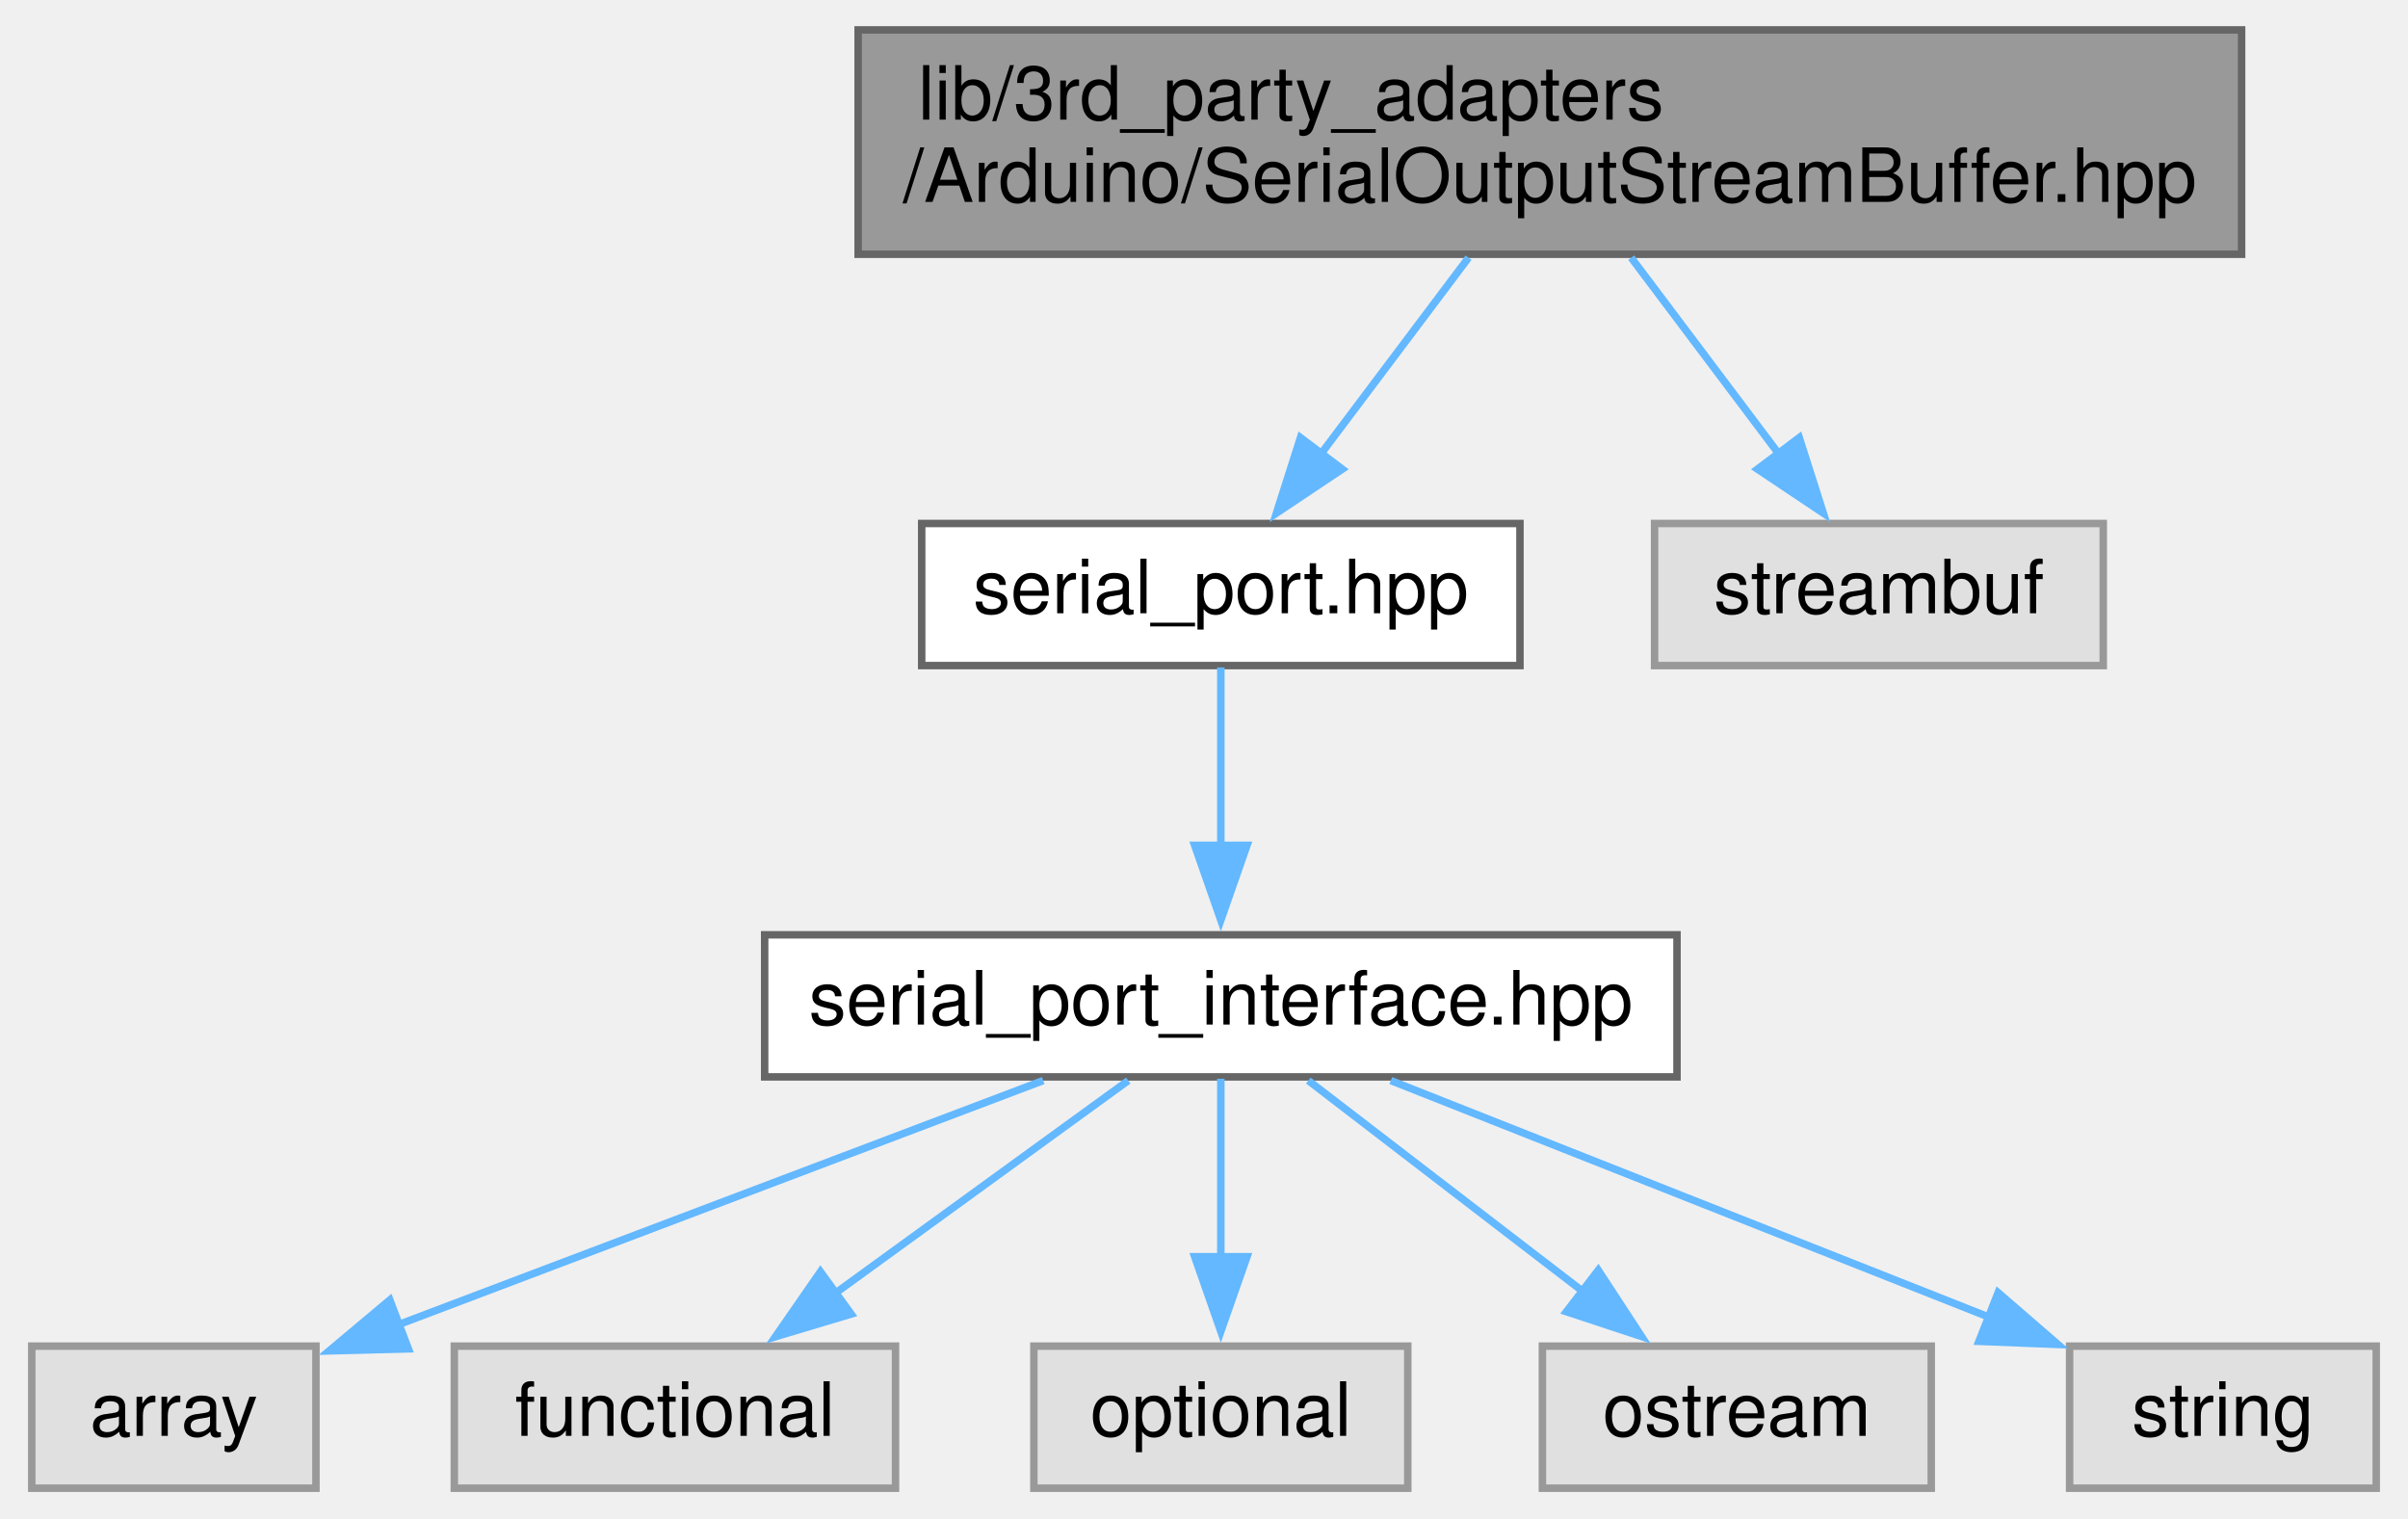
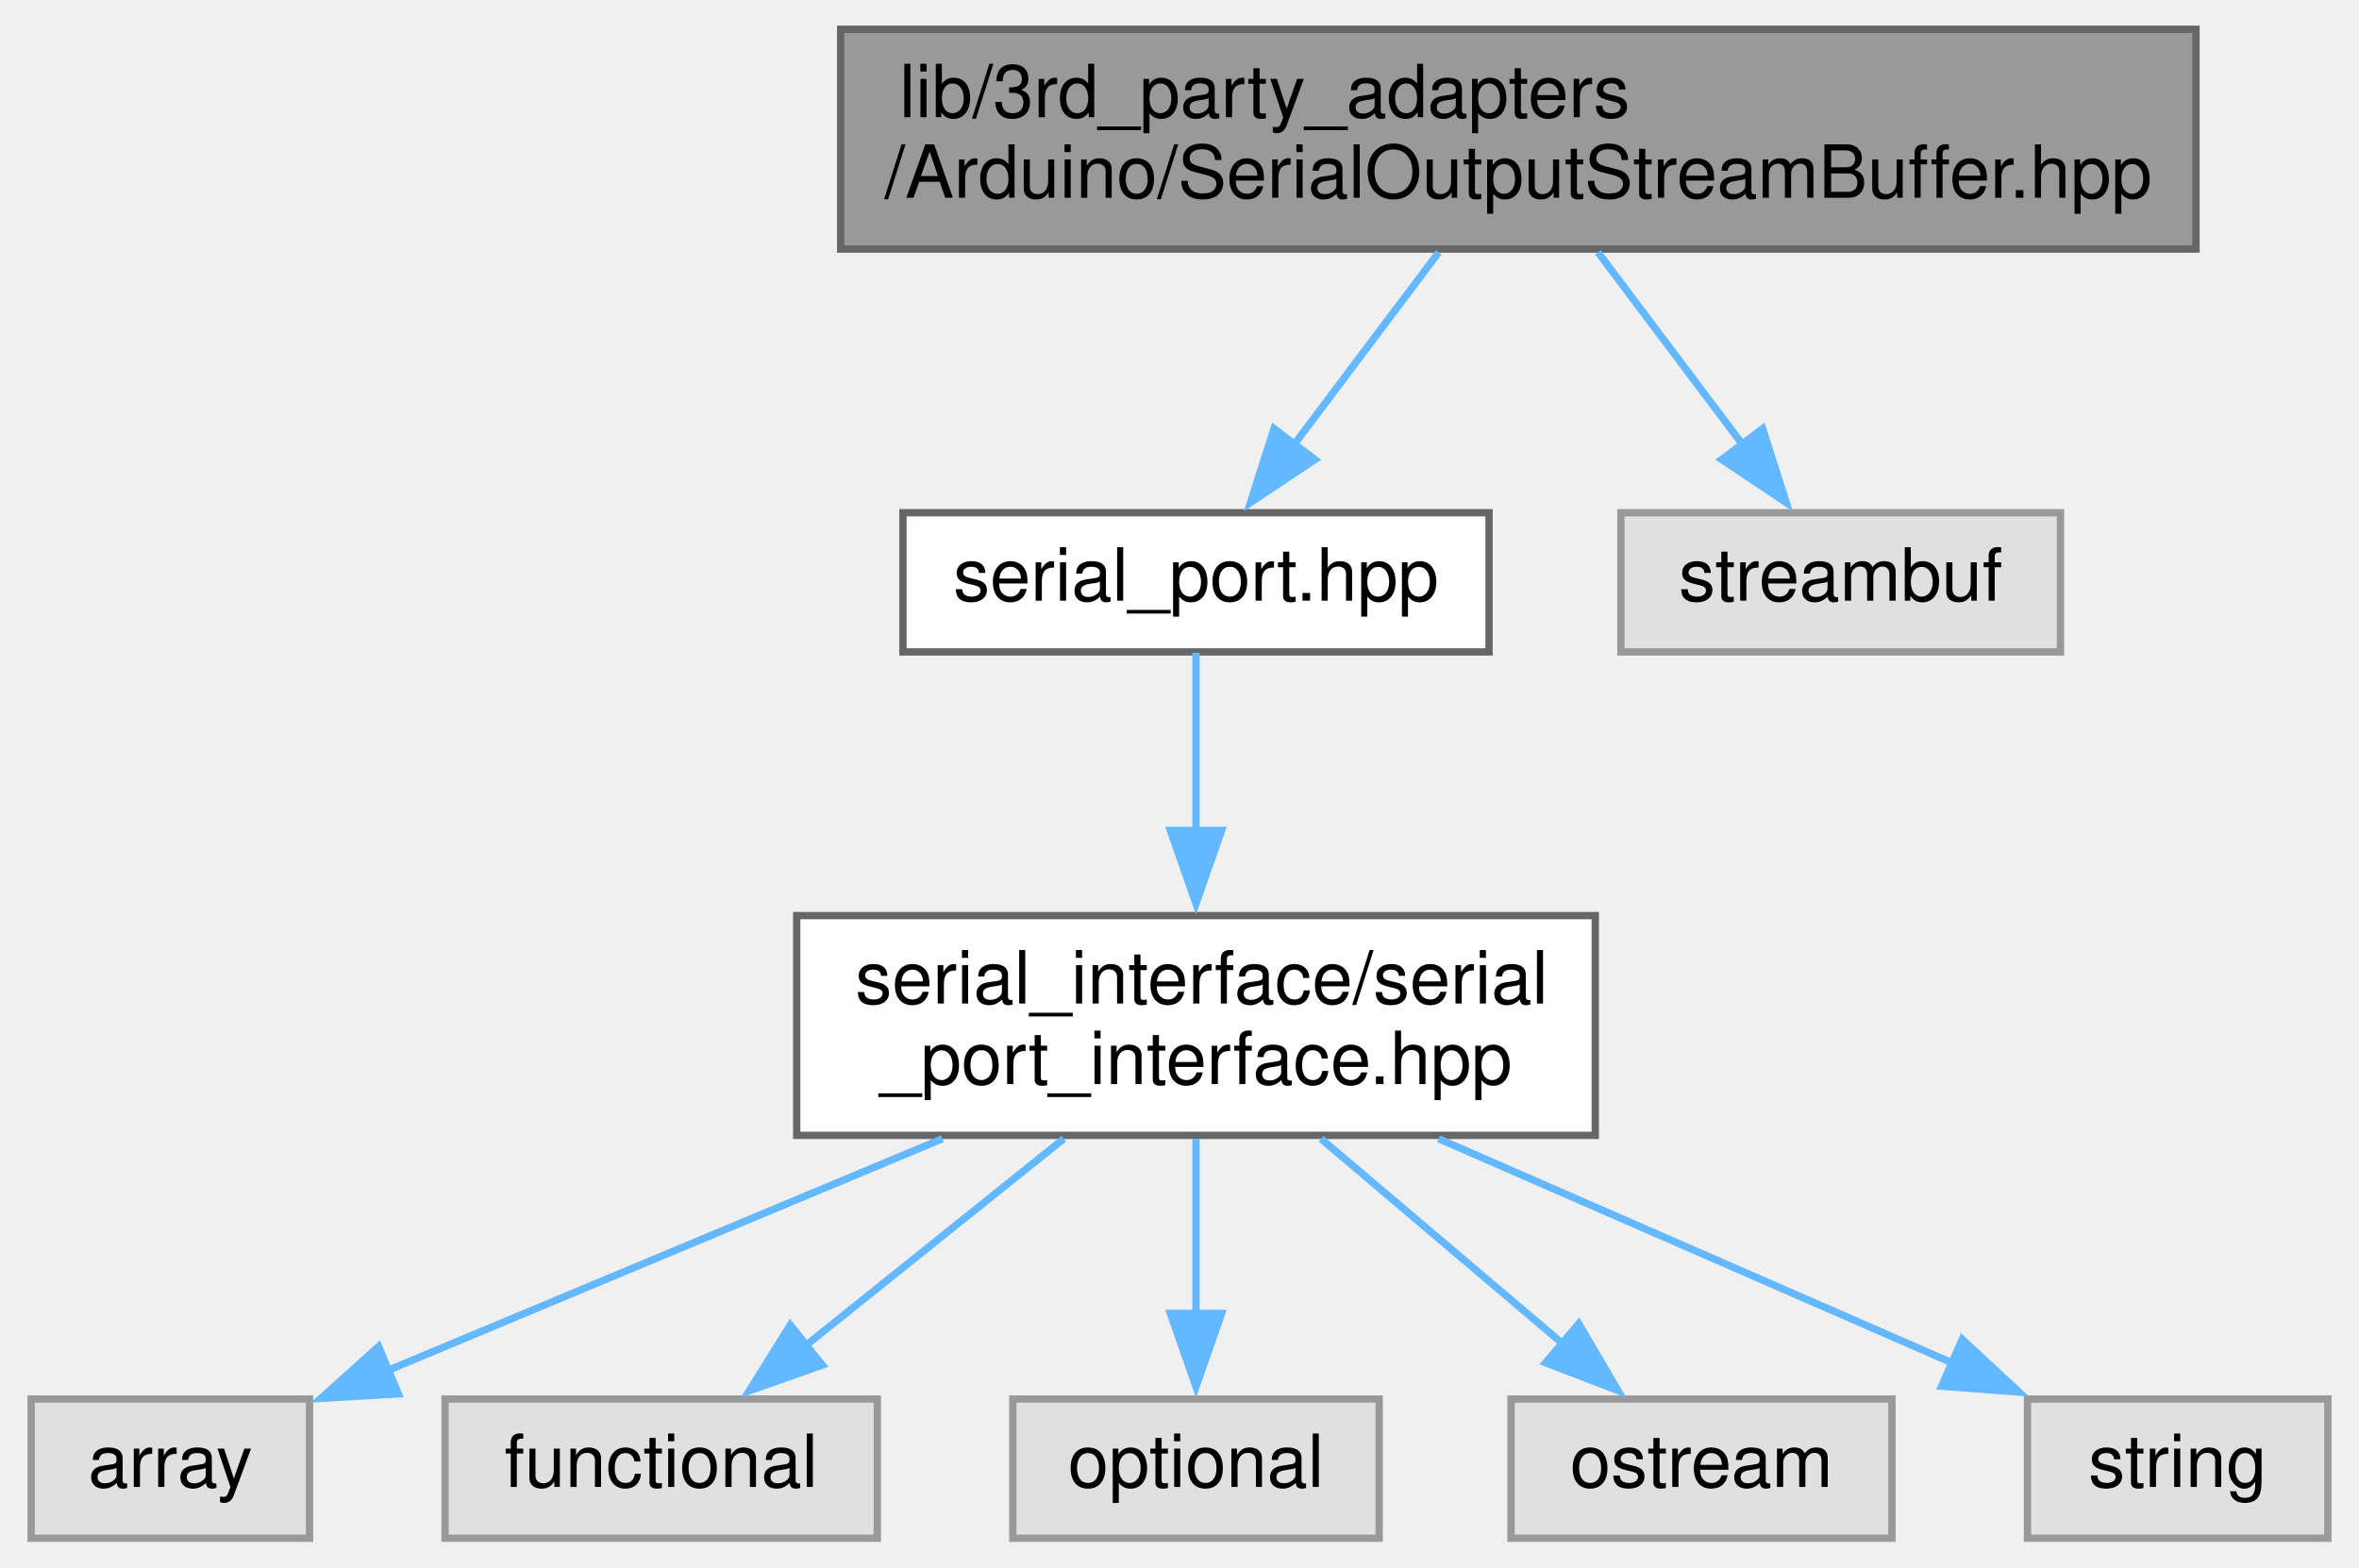
- <svg xmlns="http://www.w3.org/2000/svg" xmlns:xlink="http://www.w3.org/1999/xlink" width="322pt" height="203pt" viewBox="0.00 0.00 321.50 203.00">
-   <g id="graph0" class="graph" transform="scale(1 1) rotate(0) translate(4 199)">
+ <svg xmlns="http://www.w3.org/2000/svg" xmlns:xlink="http://www.w3.org/1999/xlink" width="322pt" height="214pt" viewBox="0.00 0.00 321.50 214.00">
+   <g id="graph0" class="graph" transform="scale(1 1) rotate(0) translate(4 210)">
    <g id="node1" class="node">
      <g id="a_node1">
        <a xlink:title=" ">
-           <polygon fill="#999999" stroke="#666666" points="295.5,-195 110.5,-195 110.5,-165 295.5,-165 295.5,-195" />
-           <text text-anchor="start" x="118.5" y="-183" font-family="Helvetica,sans-Serif" font-size="10.00">lib/3rd_party_adapters</text>
-           <text text-anchor="middle" x="203" y="-172" font-family="Helvetica,sans-Serif" font-size="10.00">/Arduino/SerialOutputStreamBuffer.hpp</text>
+           <polygon fill="#999999" stroke="#666666" points="295.5,-206 110.5,-206 110.5,-176 295.5,-176 295.5,-206" />
+           <text text-anchor="start" x="118.5" y="-194" font-family="Helvetica,sans-Serif" font-size="10.00">lib/3rd_party_adapters</text>
+           <text text-anchor="middle" x="203" y="-183" font-family="Helvetica,sans-Serif" font-size="10.00">/Arduino/SerialOutputStreamBuffer.hpp</text>
        </a>
      </g>
    </g>
    <g id="node2" class="node">
      <g id="a_node2">
        <a xlink:href="serial__port_8hpp.xhtml" target="_top" xlink:title="This is a Proxy header.">
-           <polygon fill="white" stroke="#666666" points="199,-129 119,-129 119,-110 199,-110 199,-129" />
-           <text text-anchor="middle" x="159" y="-117" font-family="Helvetica,sans-Serif" font-size="10.00">serial_port.hpp</text>
+           <polygon fill="white" stroke="#666666" points="199,-140 119,-140 119,-121 199,-121 199,-140" />
+           <text text-anchor="middle" x="159" y="-128" font-family="Helvetica,sans-Serif" font-size="10.00">serial_port.hpp</text>
        </a>
      </g>
    </g>
    <g id="edge1" class="edge">
-       <path fill="none" stroke="#63b8ff" d="M192.12,-164.54C186.12,-156.56 178.63,-146.59 172.28,-138.16" />
-       <polygon fill="#63b8ff" stroke="#63b8ff" points="175.24,-136.27 166.43,-130.38 169.65,-140.48 175.24,-136.27" />
+       <path fill="none" stroke="#63b8ff" d="M192.12,-175.54C186.12,-167.56 178.63,-157.59 172.28,-149.16" />
+       <polygon fill="#63b8ff" stroke="#63b8ff" points="175.24,-147.27 166.43,-141.38 169.65,-151.48 175.24,-147.27" />
    </g>
    <g id="node9" class="node">
      <g id="a_node9">
        <a xlink:title=" ">
-           <polygon fill="#e0e0e0" stroke="#999999" points="277,-129 217,-129 217,-110 277,-110 277,-129" />
-           <text text-anchor="middle" x="247" y="-117" font-family="Helvetica,sans-Serif" font-size="10.00">streambuf</text>
+           <polygon fill="#e0e0e0" stroke="#999999" points="277,-140 217,-140 217,-121 277,-121 277,-140" />
+           <text text-anchor="middle" x="247" y="-128" font-family="Helvetica,sans-Serif" font-size="10.00">streambuf</text>
        </a>
      </g>
    </g>
    <g id="edge8" class="edge">
-       <path fill="none" stroke="#63b8ff" d="M213.88,-164.54C219.88,-156.56 227.37,-146.59 233.72,-138.16" />
-       <polygon fill="#63b8ff" stroke="#63b8ff" points="236.35,-140.48 239.57,-130.38 230.76,-136.27 236.35,-140.48" />
+       <path fill="none" stroke="#63b8ff" d="M213.88,-175.54C219.88,-167.56 227.37,-157.59 233.72,-149.16" />
+       <polygon fill="#63b8ff" stroke="#63b8ff" points="236.35,-151.48 239.57,-141.38 230.76,-147.27 236.35,-151.48" />
    </g>
    <g id="node3" class="node">
      <g id="a_node3">
        <a xlink:href="serial__port__interface_8hpp.xhtml" target="_top" xlink:title=" ">
-           <polygon fill="white" stroke="#666666" points="220,-74 98,-74 98,-55 220,-55 220,-74" />
-           <text text-anchor="middle" x="159" y="-62" font-family="Helvetica,sans-Serif" font-size="10.00">serial_port_interface.hpp</text>
+           <polygon fill="white" stroke="#666666" points="213.5,-85 104.5,-85 104.5,-55 213.5,-55 213.5,-85" />
+           <text text-anchor="start" x="112.5" y="-73" font-family="Helvetica,sans-Serif" font-size="10.00">serial_interface/serial</text>
+           <text text-anchor="middle" x="159" y="-62" font-family="Helvetica,sans-Serif" font-size="10.00">_port_interface.hpp</text>
        </a>
      </g>
    </g>
    <g id="edge2" class="edge">
-       <path fill="none" stroke="#63b8ff" d="M159,-109.75C159,-103.27 159,-94.16 159,-85.9" />
-       <polygon fill="#63b8ff" stroke="#63b8ff" points="162.5,-85.96 159,-75.96 155.5,-85.96 162.5,-85.96" />
+       <path fill="none" stroke="#63b8ff" d="M159,-120.87C159,-114.4 159,-105.2 159,-96.45" />
+       <polygon fill="#63b8ff" stroke="#63b8ff" points="162.5,-96.63 159,-86.63 155.5,-96.63 162.5,-96.63" />
    </g>
    <g id="node4" class="node">
      <g id="a_node4">
        <a xlink:title=" ">
          <polygon fill="#e0e0e0" stroke="#999999" points="38,-19 0,-19 0,0 38,0 38,-19" />
          <text text-anchor="middle" x="19" y="-7" font-family="Helvetica,sans-Serif" font-size="10.00">array</text>
        </a>
      </g>
    </g>
    <g id="edge3" class="edge">
-       <path fill="none" stroke="#63b8ff" d="M135.25,-54.51C111.47,-45.51 74.79,-31.62 49,-21.86" />
-       <polygon fill="#63b8ff" stroke="#63b8ff" points="50.36,-18.63 39.76,-18.36 47.88,-25.17 50.36,-18.63" />
+       <path fill="none" stroke="#63b8ff" d="M124.39,-54.54C101.12,-44.81 70.76,-32.13 48.61,-22.87" />
+       <polygon fill="#63b8ff" stroke="#63b8ff" points="50.13,-19.71 39.55,-19.09 47.43,-26.17 50.13,-19.71" />
    </g>
    <g id="node5" class="node">
      <g id="a_node5">
        <a xlink:title=" ">
          <polygon fill="#e0e0e0" stroke="#999999" points="115.5,-19 56.5,-19 56.5,0 115.5,0 115.5,-19" />
          <text text-anchor="middle" x="86" y="-7" font-family="Helvetica,sans-Serif" font-size="10.00">functional</text>
        </a>
      </g>
    </g>
    <g id="edge4" class="edge">
-       <path fill="none" stroke="#63b8ff" d="M146.62,-54.51C135.85,-46.7 120.03,-35.21 107.25,-25.93" />
-       <polygon fill="#63b8ff" stroke="#63b8ff" points="109.57,-23.29 99.43,-20.25 105.46,-28.95 109.57,-23.29" />
+       <path fill="none" stroke="#63b8ff" d="M140.96,-54.54C130.24,-45.96 116.66,-35.07 105.67,-26.26" />
+       <polygon fill="#63b8ff" stroke="#63b8ff" points="108,-23.64 98.01,-20.12 103.62,-29.11 108,-23.64" />
    </g>
    <g id="node6" class="node">
      <g id="a_node6">
        <a xlink:title=" ">
          <polygon fill="#e0e0e0" stroke="#999999" points="184,-19 134,-19 134,0 184,0 184,-19" />
          <text text-anchor="middle" x="159" y="-7" font-family="Helvetica,sans-Serif" font-size="10.00">optional</text>
        </a>
      </g>
    </g>
    <g id="edge5" class="edge">
-       <path fill="none" stroke="#63b8ff" d="M159,-54.75C159,-48.27 159,-39.16 159,-30.9" />
-       <polygon fill="#63b8ff" stroke="#63b8ff" points="162.5,-30.96 159,-20.96 155.5,-30.96 162.5,-30.96" />
+       <path fill="none" stroke="#63b8ff" d="M159,-54.54C159,-47.34 159,-38.53 159,-30.68" />
+       <polygon fill="#63b8ff" stroke="#63b8ff" points="162.5,-30.69 159,-20.69 155.5,-30.69 162.5,-30.69" />
    </g>
    <g id="node7" class="node">
      <g id="a_node7">
        <a xlink:title=" ">
          <polygon fill="#e0e0e0" stroke="#999999" points="254,-19 202,-19 202,0 254,0 254,-19" />
          <text text-anchor="middle" x="228" y="-7" font-family="Helvetica,sans-Serif" font-size="10.00">ostream</text>
        </a>
      </g>
    </g>
    <g id="edge6" class="edge">
-       <path fill="none" stroke="#63b8ff" d="M170.7,-54.51C180.78,-46.77 195.54,-35.43 207.56,-26.2" />
-       <polygon fill="#63b8ff" stroke="#63b8ff" points="209.47,-29.15 215.27,-20.28 205.21,-23.6 209.47,-29.15" />
+       <path fill="none" stroke="#63b8ff" d="M176.06,-54.54C186.08,-46.04 198.76,-35.29 209.09,-26.53" />
+       <polygon fill="#63b8ff" stroke="#63b8ff" points="211.25,-29.29 216.61,-20.15 206.72,-23.95 211.25,-29.29" />
    </g>
    <g id="node8" class="node">
      <g id="a_node8">
        <a xlink:title=" ">
          <polygon fill="#e0e0e0" stroke="#999999" points="313.5,-19 272.5,-19 272.5,0 313.5,0 313.5,-19" />
          <text text-anchor="middle" x="293" y="-7" font-family="Helvetica,sans-Serif" font-size="10.00">string</text>
        </a>
      </g>
    </g>
    <g id="edge7" class="edge">
-       <path fill="none" stroke="#63b8ff" d="M181.73,-54.51C203.75,-45.8 237.31,-32.53 261.81,-22.84" />
-       <polygon fill="#63b8ff" stroke="#63b8ff" points="262.94,-26.15 270.95,-19.22 260.37,-19.64 262.94,-26.15" />
+       <path fill="none" stroke="#63b8ff" d="M192.12,-54.54C213.64,-45.15 241.48,-32.99 262.46,-23.83" />
+       <polygon fill="#63b8ff" stroke="#63b8ff" points="263.59,-27.16 271.35,-19.95 260.78,-20.75 263.59,-27.16" />
    </g>
  </g>
</svg>
